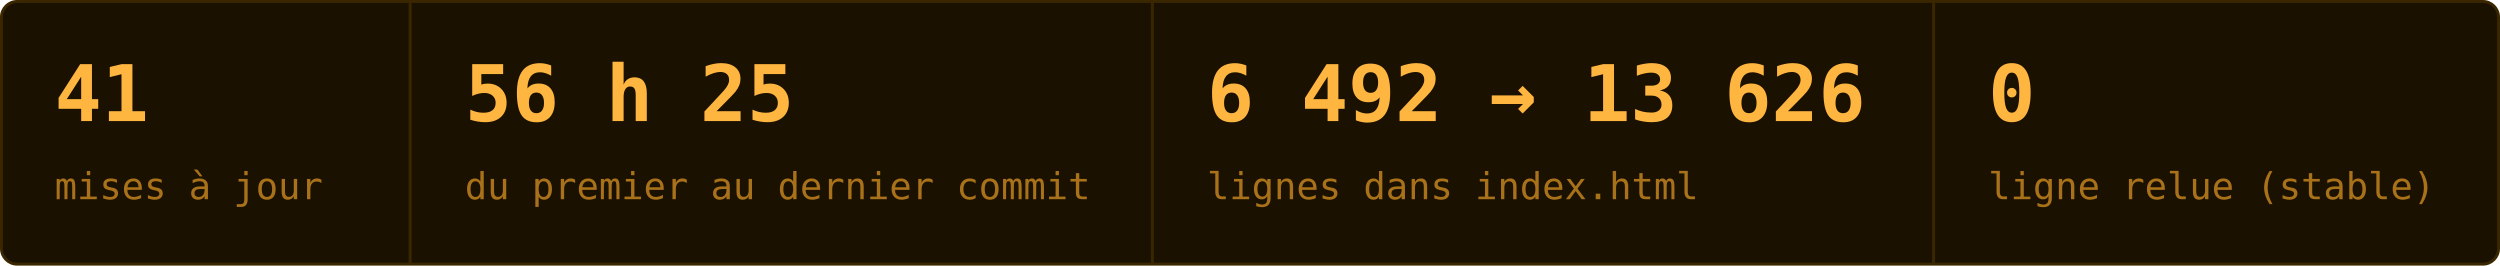
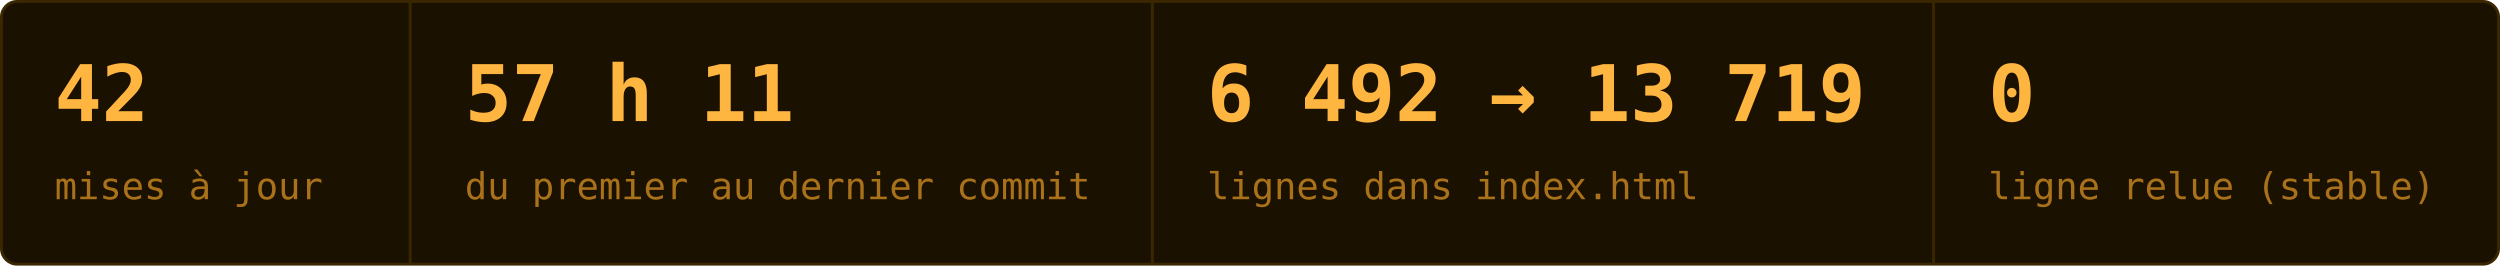
- <svg xmlns="http://www.w3.org/2000/svg" width="1280" height="136" viewBox="0 0 1280 136" role="img" aria-label="En chiffres : 41 mises à jour, 56 h 25 du premier au dernier commit, 6 492 → 13 626 lignes dans index.html, 0 ligne relue (stable)">
+ <svg xmlns="http://www.w3.org/2000/svg" width="1280" height="136" viewBox="0 0 1280 136" role="img" aria-label="En chiffres : 42 mises à jour, 57 h 11 du premier au dernier commit, 6 492 → 13 719 lignes dans index.html, 0 ligne relue (stable)">
  <rect x=".75" y=".75" width="1278.5" height="134.5" rx="8" fill="#1a1100" stroke="#3a2700" stroke-width="1.5" />
-   <text x="28.0" y="62" font-family="'JetBrains Mono', 'Cascadia Mono', Consolas, Menlo, 'DejaVu Sans Mono', monospace" font-size="40" font-weight="700" fill="#ffb641">41</text>
+   <text x="28.0" y="62" font-family="'JetBrains Mono', 'Cascadia Mono', Consolas, Menlo, 'DejaVu Sans Mono', monospace" font-size="40" font-weight="700" fill="#ffb641">42</text>
  <text x="28.0" y="102" font-family="'JetBrains Mono', 'Cascadia Mono', Consolas, Menlo, 'DejaVu Sans Mono', monospace" font-size="19" fill="#a8711a">mises à jour</text>
  <line x1="210.0" y1="1" x2="210.0" y2="135" stroke="#3a2700" stroke-width="1.5" />
-   <text x="238.0" y="62" font-family="'JetBrains Mono', 'Cascadia Mono', Consolas, Menlo, 'DejaVu Sans Mono', monospace" font-size="40" font-weight="700" fill="#ffb641">56 h 25</text>
+   <text x="238.0" y="62" font-family="'JetBrains Mono', 'Cascadia Mono', Consolas, Menlo, 'DejaVu Sans Mono', monospace" font-size="40" font-weight="700" fill="#ffb641">57 h 11</text>
  <text x="238.0" y="102" font-family="'JetBrains Mono', 'Cascadia Mono', Consolas, Menlo, 'DejaVu Sans Mono', monospace" font-size="19" fill="#a8711a">du premier au dernier commit</text>
  <line x1="590.0" y1="1" x2="590.0" y2="135" stroke="#3a2700" stroke-width="1.5" />
-   <text x="618.0" y="62" font-family="'JetBrains Mono', 'Cascadia Mono', Consolas, Menlo, 'DejaVu Sans Mono', monospace" font-size="40" font-weight="700" fill="#ffb641">6 492 → 13 626</text>
+   <text x="618.0" y="62" font-family="'JetBrains Mono', 'Cascadia Mono', Consolas, Menlo, 'DejaVu Sans Mono', monospace" font-size="40" font-weight="700" fill="#ffb641">6 492 → 13 719</text>
  <text x="618.0" y="102" font-family="'JetBrains Mono', 'Cascadia Mono', Consolas, Menlo, 'DejaVu Sans Mono', monospace" font-size="19" fill="#a8711a">lignes dans index.html</text>
  <line x1="990.0" y1="1" x2="990.0" y2="135" stroke="#3a2700" stroke-width="1.5" />
  <text x="1018.0" y="62" font-family="'JetBrains Mono', 'Cascadia Mono', Consolas, Menlo, 'DejaVu Sans Mono', monospace" font-size="40" font-weight="700" fill="#ffb641">0</text>
  <text x="1018.0" y="102" font-family="'JetBrains Mono', 'Cascadia Mono', Consolas, Menlo, 'DejaVu Sans Mono', monospace" font-size="19" fill="#a8711a">ligne relue (stable)</text>
</svg>
